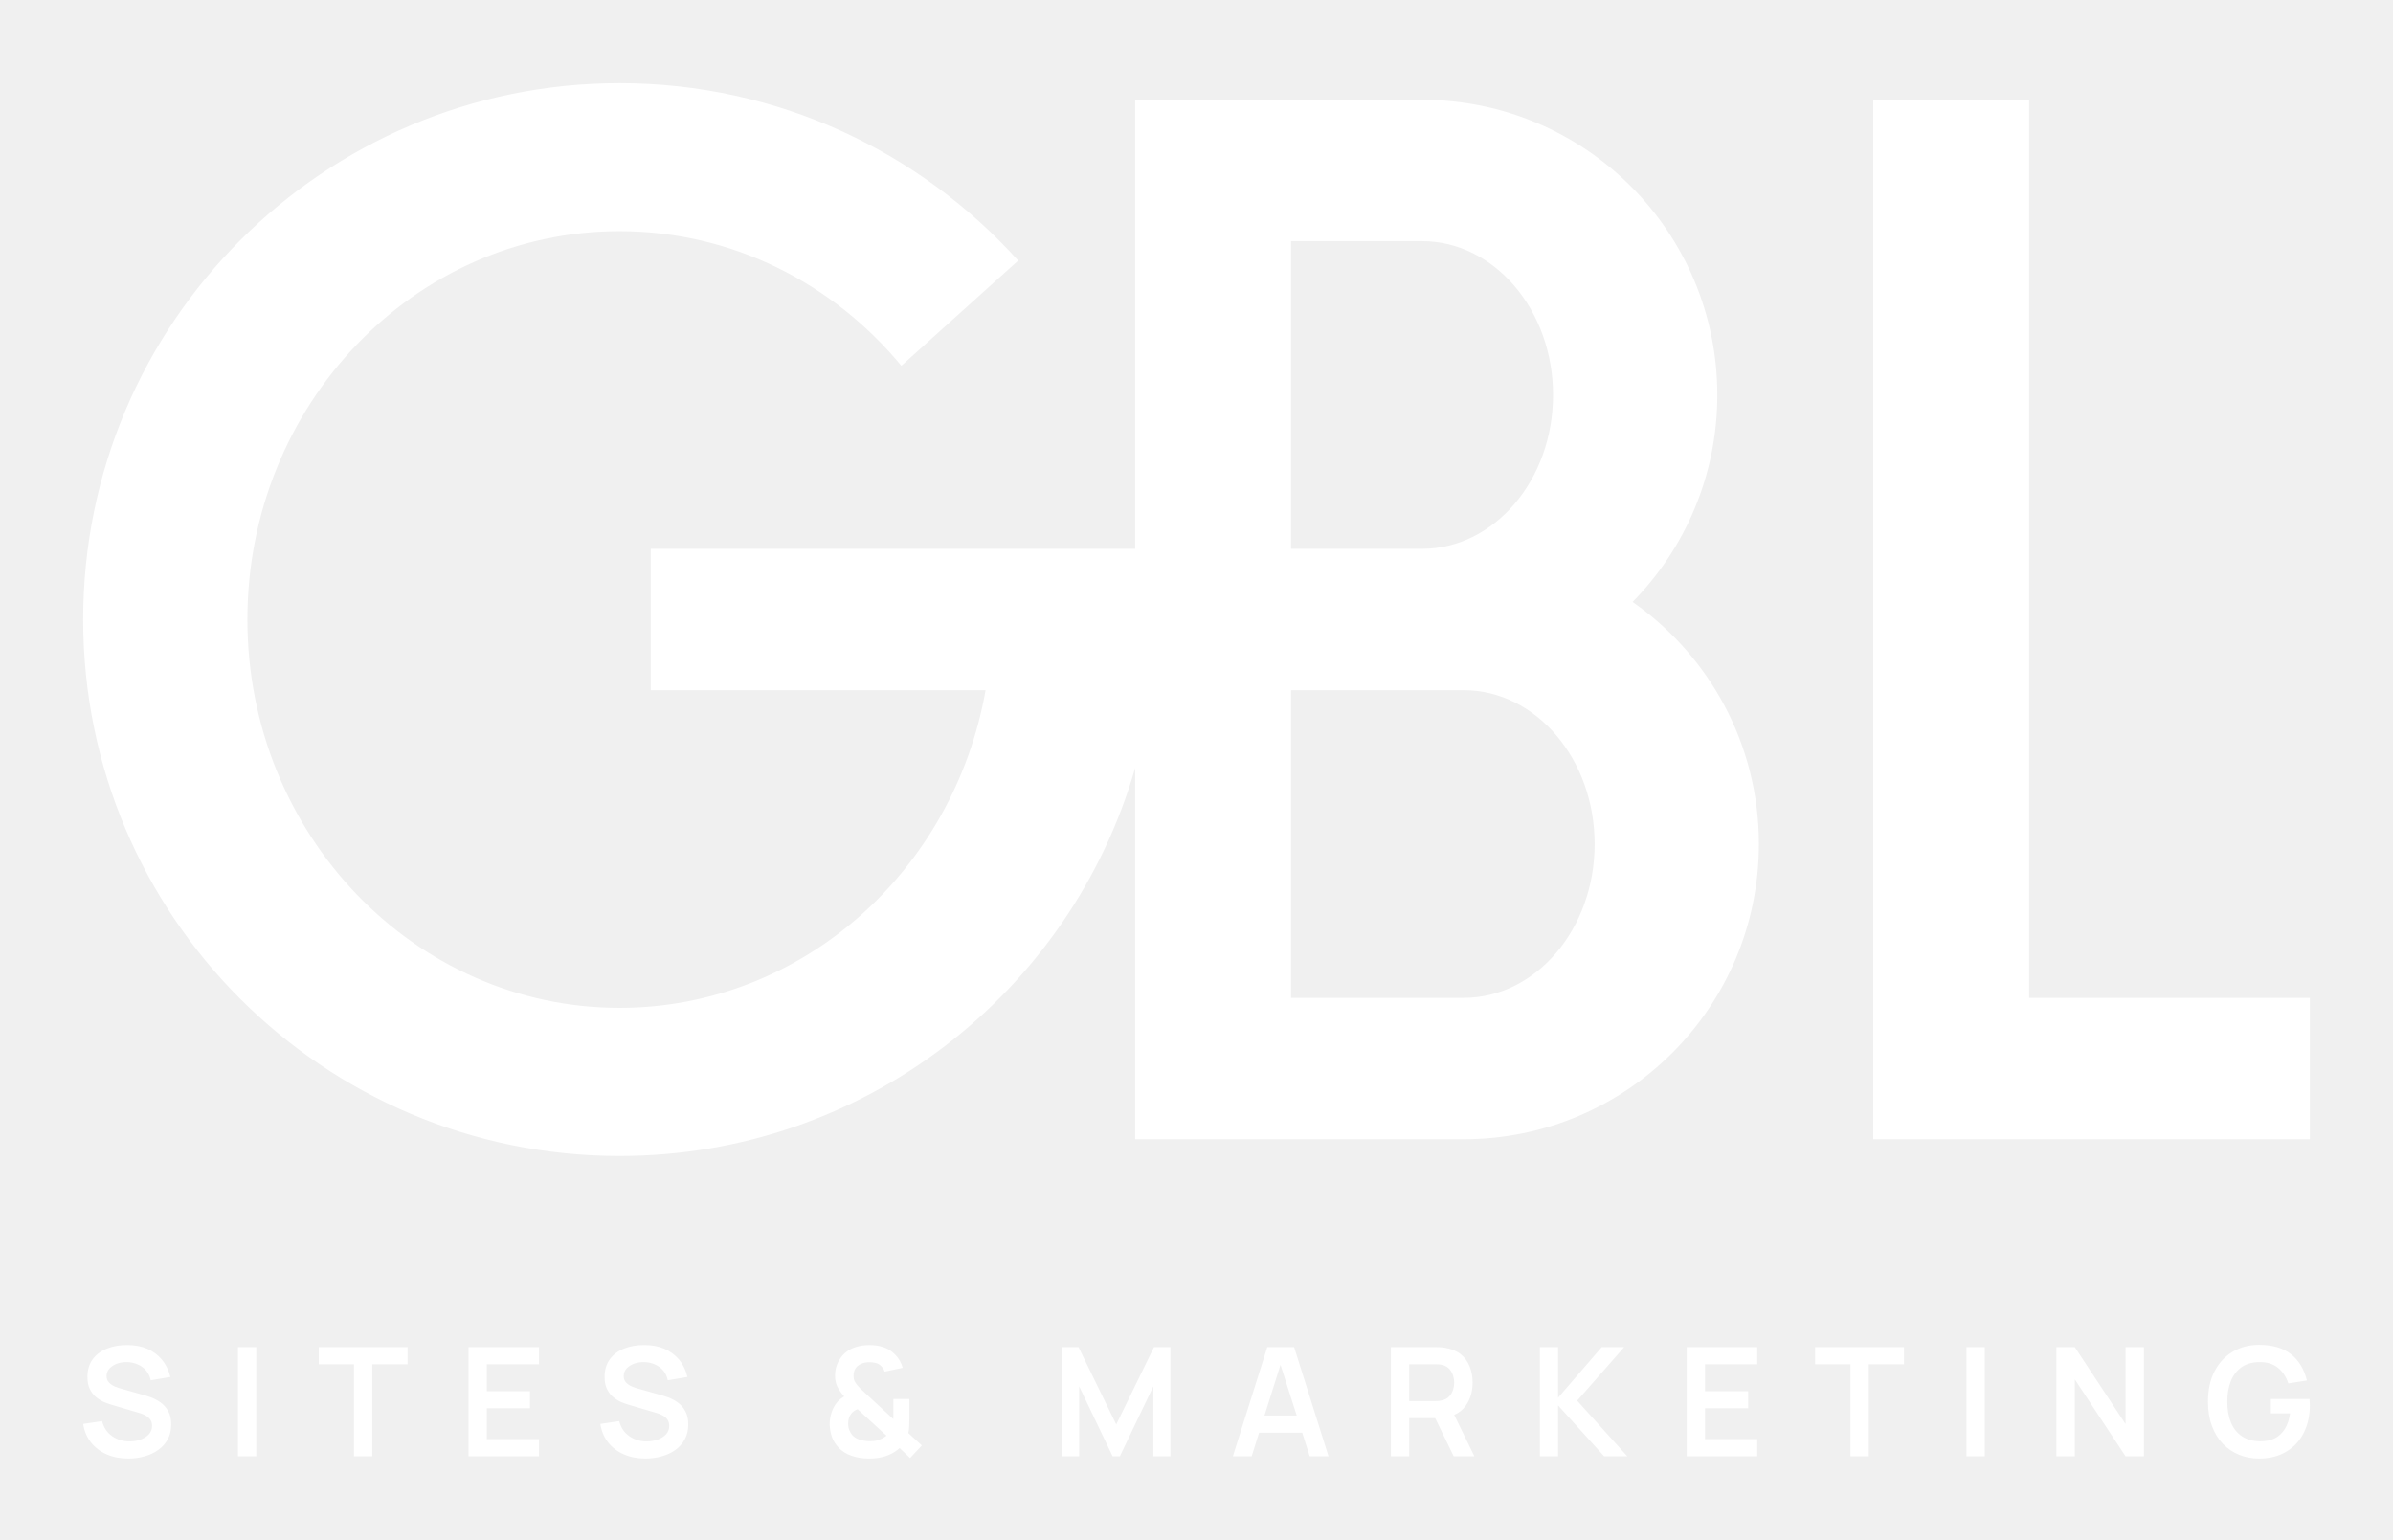
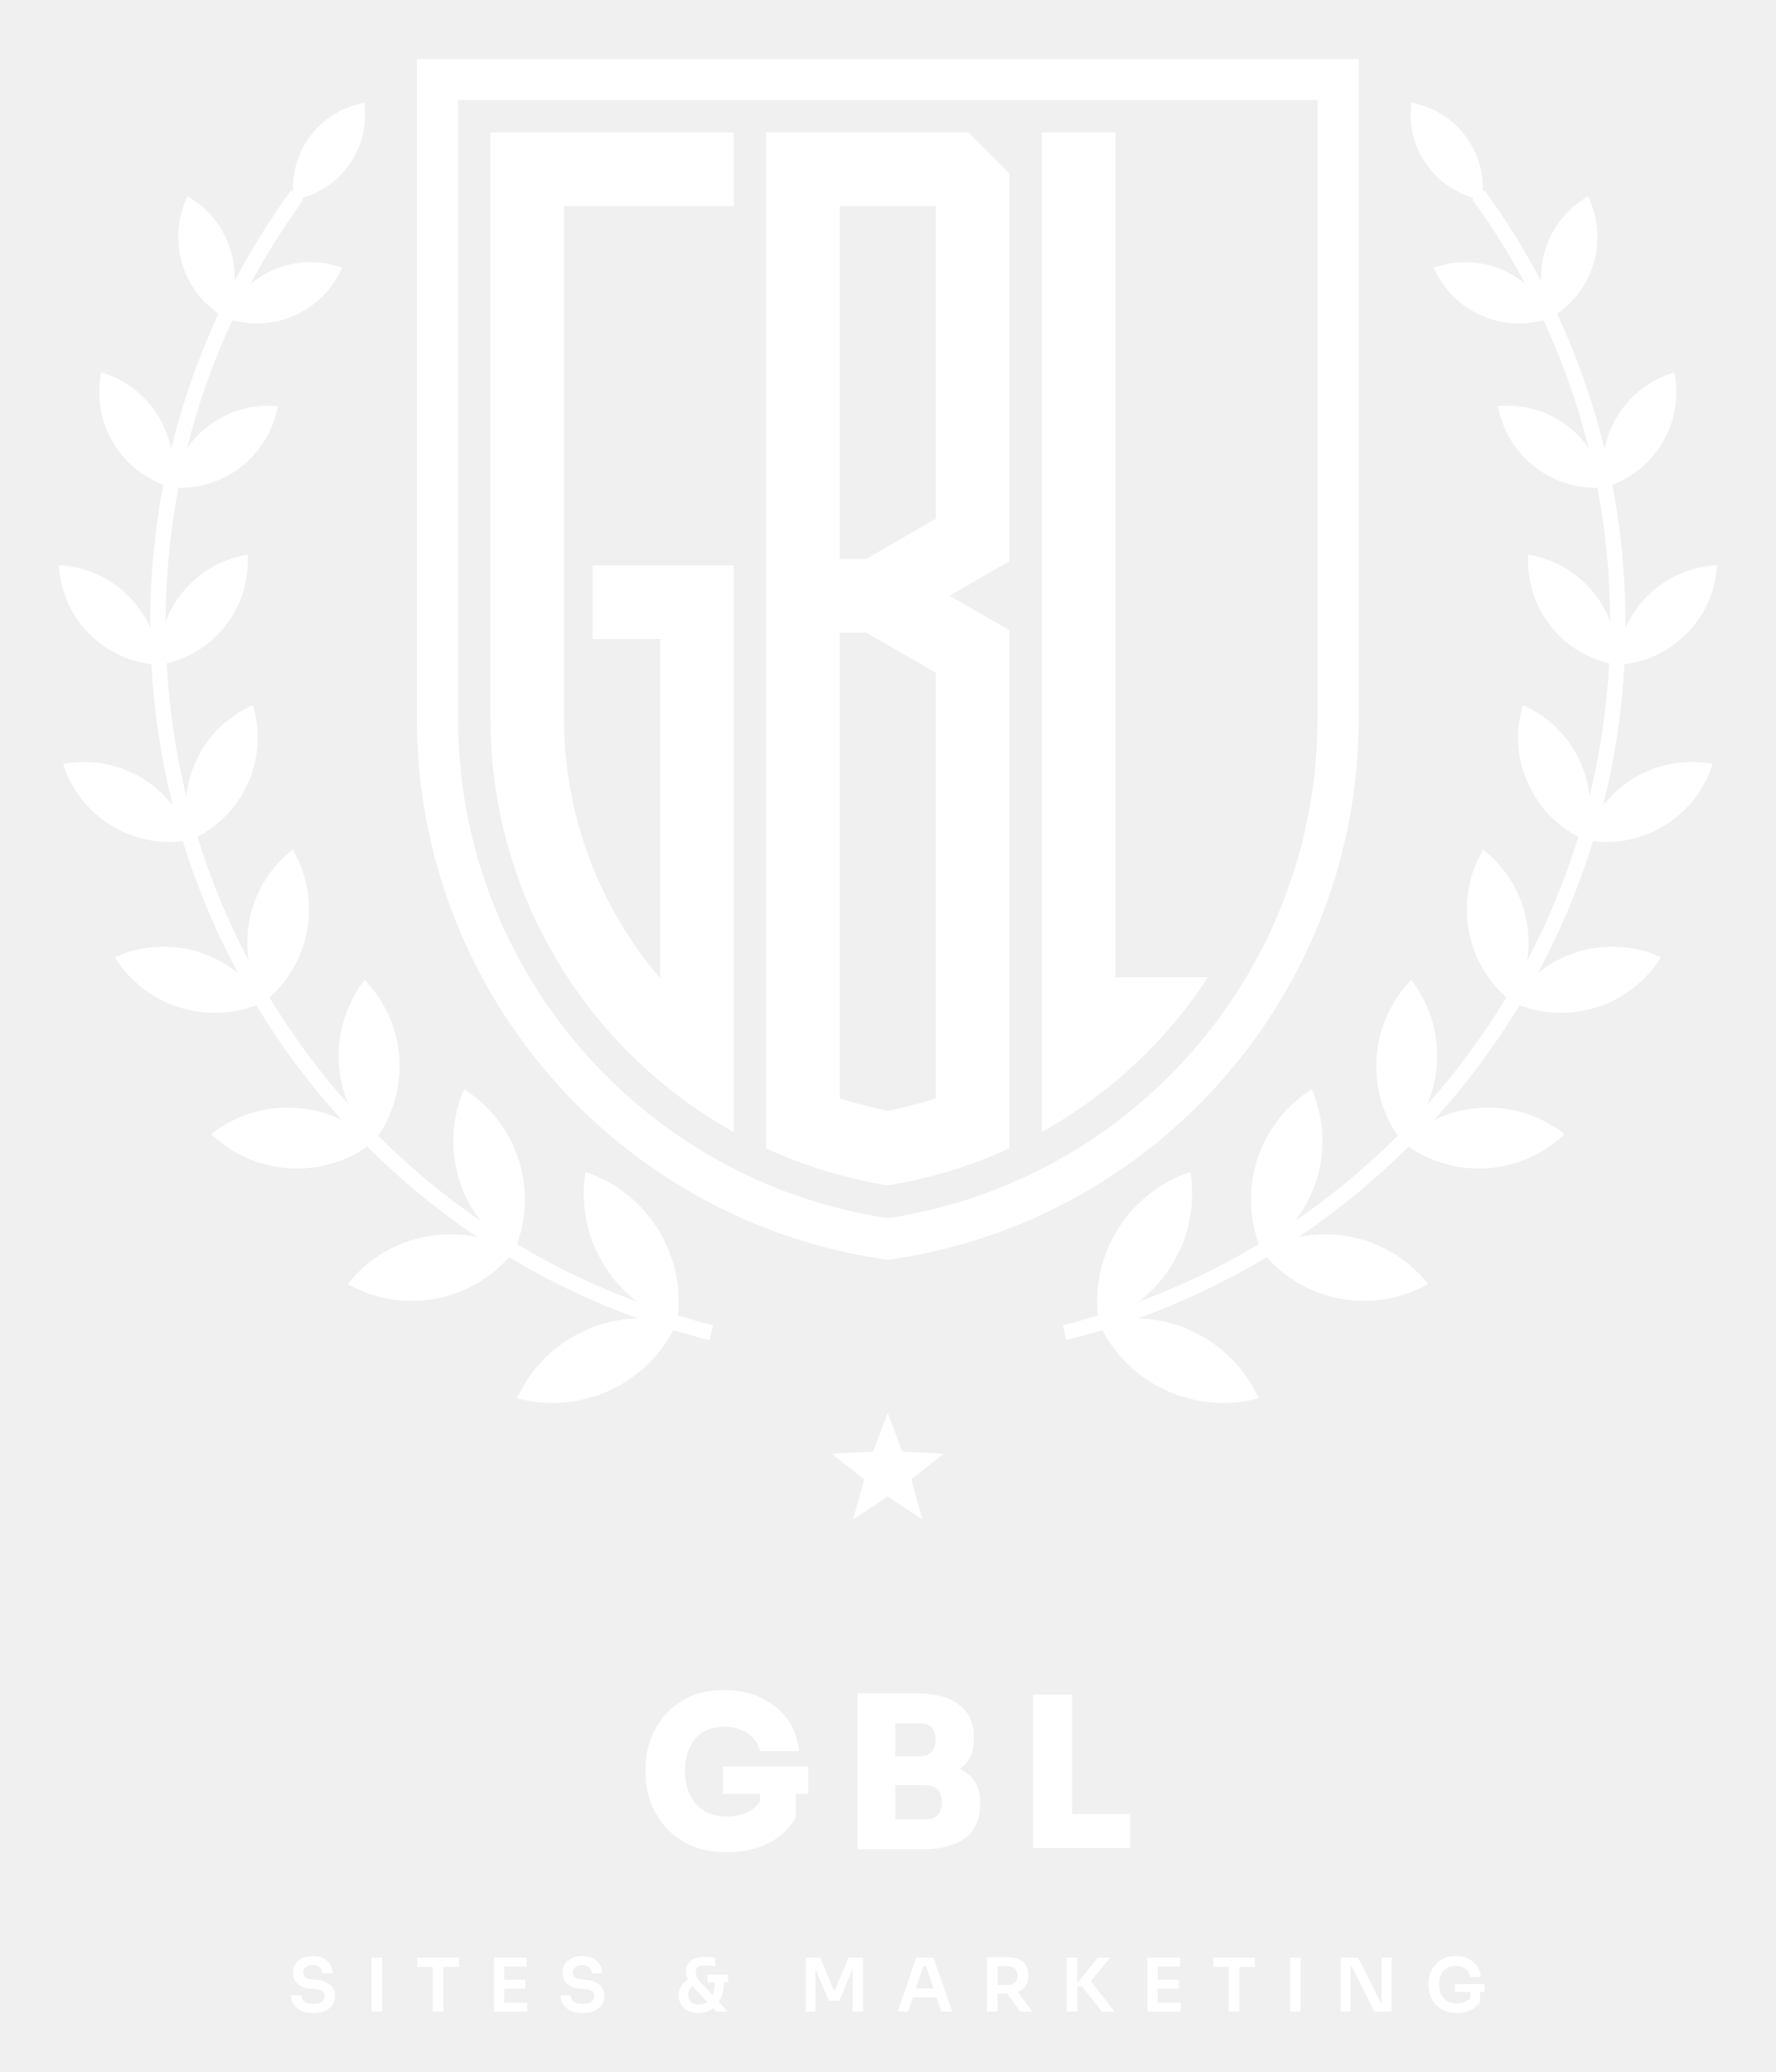
- <svg xmlns="http://www.w3.org/2000/svg" viewBox="-8 -9.6 230.2 148.1" width="230.2" height="148.1">
-   <path fill="#FFFFFF" d="M0,50c0,-28.5 23.1,-51.6 51.6,-51.6c15.22,0 28.9,6.59 38.35,17.07l-11.24,10.12c-6.56,-7.93 -16.27,-12.95 -27.11,-12.95c-19.77,0 -35.8,16.73 -35.8,37.36c0,20.63 16.03,37.36 35.8,37.36c17.55,0 32.14,-13.17 35.21,-30.56l-32.21,0v-13.6l46.6,0v-43.2h27.61c15.68,0.01 28.39,12.72 28.39,28.4c0,7.75 -3.11,14.78 -8.15,19.91c7.34,5.13 12.15,13.65 12.15,23.29c0,15.68 -12.71,28.39 -28.39,28.4h-31.61v-35.72c-6.19,21.55 -26.05,37.33 -49.6,37.33c-28.5,0 -51.6,-23.1 -51.6,-51.6zM116.2,56.8v29.6h16.61c6.95,-0.01 12.59,-6.63 12.59,-14.8c0,-8.17 -5.64,-14.79 -12.59,-14.8zM116.2,13.6v29.6h12.61c6.95,-0.01 12.59,-6.63 12.59,-14.8c0,-8.17 -5.64,-14.79 -12.59,-14.8zM172.2,100v-100h15v86.4l27,0v13.6z" />
-   <path fill="#FFFFFF" d="M4.35 130.72Q3.19 130.72 2.27 130.32Q1.35 129.92 0.75 129.17Q0.16 128.42 0 127.39L1.82 127.12Q2.06 128.05 2.78 128.56Q3.51 129.07 4.46 129.07Q5.02 129.07 5.51 128.9Q6.01 128.72 6.32 128.39Q6.63 128.05 6.63 127.56Q6.63 127.34 6.56 127.16Q6.48 126.97 6.34 126.83Q6.2 126.68 5.98 126.56Q5.75 126.44 5.46 126.35L2.75 125.55Q2.4 125.45 1.99 125.28Q1.59 125.1 1.23 124.8Q0.87 124.5 0.64 124.03Q0.41 123.56 0.41 122.87Q0.41 121.85 0.92 121.16Q1.44 120.47 2.31 120.13Q3.18 119.79 4.24 119.8Q5.32 119.8 6.17 120.16Q7.01 120.53 7.58 121.21Q8.15 121.9 8.39 122.87L6.5 123.19Q6.38 122.64 6.05 122.25Q5.72 121.86 5.24 121.66Q4.76 121.45 4.22 121.44Q3.7 121.43 3.25 121.59Q2.8 121.76 2.53 122.06Q2.25 122.37 2.25 122.78Q2.25 123.16 2.49 123.41Q2.72 123.65 3.07 123.8Q3.41 123.94 3.77 124.03L5.65 124.56Q6.04 124.66 6.52 124.83Q7 125.01 7.44 125.32Q7.89 125.64 8.18 126.15Q8.47 126.66 8.47 127.44Q8.47 128.26 8.13 128.88Q7.79 129.49 7.21 129.9Q6.64 130.31 5.9 130.51Q5.16 130.72 4.35 130.72ZM16.65 130.5L14.89 130.5L14.89 120L16.65 120L16.65 130.5ZM27.81 130.5L26.05 130.5L26.05 121.65L22.66 121.65L22.66 120L31.21 120L31.21 121.65L27.81 121.65L27.81 130.5ZM43.85 130.5L37.07 130.5L37.07 120L43.85 120L43.85 121.65L38.83 121.65L38.83 124.24L42.98 124.24L42.98 125.88L38.83 125.88L38.83 128.85L43.85 128.85L43.85 130.5ZM54.09 130.72Q52.94 130.72 52.02 130.32Q51.1 129.92 50.5 129.17Q49.91 128.42 49.75 127.39L51.57 127.12Q51.8 128.05 52.53 128.56Q53.25 129.07 54.2 129.07Q54.76 129.07 55.26 128.9Q55.76 128.72 56.07 128.39Q56.38 128.05 56.38 127.56Q56.38 127.34 56.3 127.16Q56.23 126.97 56.09 126.83Q55.95 126.68 55.72 126.56Q55.5 126.44 55.21 126.35L52.5 125.55Q52.15 125.45 51.74 125.28Q51.34 125.1 50.98 124.8Q50.62 124.5 50.39 124.03Q50.16 123.56 50.16 122.87Q50.16 121.85 50.67 121.16Q51.18 120.47 52.06 120.13Q52.93 119.79 53.99 119.8Q55.07 119.8 55.92 120.16Q56.76 120.53 57.33 121.21Q57.9 121.9 58.13 122.87L56.24 123.19Q56.13 122.64 55.8 122.25Q55.46 121.86 54.99 121.66Q54.51 121.45 53.97 121.44Q53.44 121.43 53 121.59Q52.55 121.76 52.27 122.06Q52 122.37 52 122.78Q52 123.16 52.23 123.41Q52.47 123.65 52.81 123.8Q53.16 123.94 53.52 124.03L55.4 124.56Q55.78 124.66 56.27 124.83Q56.75 125.01 57.19 125.32Q57.64 125.64 57.92 126.15Q58.21 126.66 58.21 127.44Q58.21 128.26 57.87 128.88Q57.53 129.49 56.96 129.9Q56.38 130.31 55.64 130.51Q54.9 130.72 54.09 130.72ZM75.58 130.72Q74.71 130.72 73.93 130.46Q73.16 130.2 72.64 129.64Q72.22 129.18 72.03 128.64Q71.84 128.09 71.81 127.47Q71.81 126.87 71.99 126.3Q72.17 125.73 72.54 125.29Q72.69 125.12 72.86 124.98Q73.03 124.85 73.21 124.74Q72.78 124.26 72.55 123.81Q72.33 123.35 72.33 122.74Q72.33 121.82 72.83 121.09Q73.32 120.36 74.18 120.04Q74.55 119.91 74.93 119.85Q75.31 119.8 75.68 119.8Q76.36 119.8 77 120.01Q77.63 120.22 78.08 120.69Q78.36 120.96 78.55 121.29Q78.74 121.63 78.84 121.99L77.1 122.36Q77 122.03 76.74 121.8Q76.52 121.59 76.23 121.52Q75.93 121.45 75.63 121.45Q75.17 121.45 74.81 121.62Q74.45 121.79 74.28 122.07Q74.11 122.36 74.11 122.76Q74.11 123.13 74.25 123.35Q74.38 123.57 74.58 123.79Q74.71 123.94 74.9 124.11Q75.09 124.29 75.29 124.48L77.93 126.92Q77.94 126.77 77.94 126.6L77.94 124.99L79.48 124.99L79.48 126.9Q79.48 127.29 79.46 127.66Q79.44 128.03 79.38 128.27L80.68 129.46L79.55 130.67L78.54 129.71Q78.16 130.06 77.72 130.27Q77.28 130.49 76.82 130.59Q76.5 130.67 76.2 130.69Q75.9 130.72 75.58 130.72ZM75.66 129.05Q75.88 129.05 76.08 129.03Q76.28 129.01 76.47 128.94Q76.74 128.86 76.94 128.75Q77.13 128.64 77.28 128.52L74.5 125.97Q74.3 126.04 74.14 126.16Q73.99 126.27 73.88 126.41Q73.74 126.59 73.66 126.84Q73.59 127.08 73.59 127.37Q73.59 127.71 73.7 127.97Q73.8 128.23 73.96 128.43Q74.23 128.76 74.72 128.91Q75.2 129.05 75.66 129.05ZM95.81 130.5L94.16 130.5L94.16 120L95.75 120L99.38 127.44L103.01 120L104.59 120L104.59 130.5L102.95 130.5L102.95 123.77L99.73 130.5L99.03 130.5L95.81 123.77L95.81 130.5ZM112.41 130.5L110.6 130.5L113.91 120L116.49 120L119.8 130.5L117.99 130.5L117.27 128.23L113.12 128.23L112.41 130.5ZM113.64 126.58L116.74 126.58L115.18 121.7L113.64 126.58ZM127.56 130.5L125.8 130.5L125.8 120L130.14 120Q130.3 120 130.54 120.01Q130.78 120.02 130.98 120.06Q131.89 120.2 132.49 120.66Q133.08 121.13 133.37 121.84Q133.66 122.55 133.66 123.42Q133.66 124.7 133.01 125.62Q132.59 126.22 131.89 126.52L133.83 130.5L131.84 130.5L130.06 126.83L127.56 126.83L127.56 130.5ZM127.56 121.65L127.56 125.19L130.07 125.19Q130.22 125.19 130.4 125.18Q130.58 125.16 130.73 125.12Q131.17 125.01 131.42 124.73Q131.67 124.46 131.78 124.11Q131.89 123.76 131.89 123.42Q131.89 123.08 131.78 122.73Q131.67 122.38 131.42 122.1Q131.17 121.82 130.73 121.71Q130.58 121.67 130.4 121.66Q130.22 121.65 130.07 121.65L127.56 121.65ZM141.88 130.5L140.13 130.5L140.13 120L141.88 120L141.88 124.87L146.08 120L148.24 120L143.72 125.15L148.54 130.5L146.31 130.5L141.88 125.6L141.88 130.5ZM161.04 130.5L154.26 130.5L154.26 120L161.04 120L161.04 121.65L156.02 121.65L156.02 124.24L160.17 124.24L160.17 125.88L156.02 125.88L156.02 128.85L161.04 128.85L161.04 130.5ZM171.77 130.5L170.01 130.5L170.01 121.65L166.61 121.65L166.61 120L175.16 120L175.16 121.65L171.77 121.65L171.77 130.5ZM182.93 130.5L181.17 130.5L181.17 120L182.93 120L182.93 130.5ZM191.59 130.5L189.82 130.5L189.82 120L191.59 120L196.47 127.4L196.47 120L198.24 120L198.24 130.5L196.47 130.5L191.59 123.1L191.59 130.5ZM209.31 130.72Q208.29 130.72 207.4 130.36Q206.51 130 205.83 129.3Q205.16 128.6 204.78 127.58Q204.4 126.56 204.4 125.25Q204.4 123.53 205.04 122.31Q205.68 121.09 206.8 120.43Q207.91 119.78 209.31 119.78Q211.25 119.78 212.39 120.68Q213.52 121.58 213.92 123.21L212.13 123.49Q211.83 122.56 211.15 122Q210.47 121.44 209.42 121.44Q208.37 121.43 207.67 121.9Q206.97 122.38 206.61 123.24Q206.26 124.1 206.26 125.25Q206.26 126.4 206.61 127.25Q206.96 128.1 207.66 128.57Q208.37 129.05 209.42 129.06Q210.22 129.07 210.82 128.78Q211.41 128.48 211.79 127.88Q212.17 127.28 212.3 126.37L210.45 126.37L210.45 124.99L214.17 124.99Q214.19 125.11 214.19 125.34Q214.2 125.56 214.2 125.61Q214.2 127.09 213.61 128.25Q213.03 129.41 211.93 130.06Q210.84 130.72 209.31 130.72Z" />
+ <svg xmlns="http://www.w3.org/2000/svg" viewBox="-150.81 -110 301.66 351.95" width="301.66" height="351.95">
+   <path fill="#FFFFFF" d="M101.38,-77.65c3.56,4.89 6.78,10.05 9.61,15.44c-0.08,-1.77 0.14,-3.59 0.69,-5.38c1.24,-3.99 3.91,-7.14 7.27,-9.05c1.69,3.48 2.12,7.59 0.88,11.58c-1.09,3.53 -3.31,6.4 -6.13,8.34c3.4,7.32 6.11,15.03 8.06,23.03c0.36,-1.93 1.07,-3.82 2.15,-5.59c2.28,-3.76 5.79,-6.31 9.71,-7.45c0.81,4 0.17,8.29 -2.1,12.05c-2.03,3.35 -5.04,5.74 -8.44,7.03c1.46,7.66 2.23,15.57 2.23,23.66c0,0.22 0,0.44 0,0.66c0.88,-1.99 2.13,-3.85 3.77,-5.47c3.28,-3.25 7.49,-4.98 11.77,-5.18c-0.23,4.27 -1.98,8.48 -5.26,11.73c-2.94,2.92 -6.64,4.61 -10.46,5.07c-0.44,8.25 -1.68,16.29 -3.64,24.04c1.42,-1.86 3.22,-3.48 5.35,-4.76c4.16,-2.48 8.88,-3.18 13.28,-2.33c-1.35,4.28 -4.21,8.09 -8.37,10.57c-3.74,2.23 -7.94,3.02 -11.95,2.54c-2.41,7.83 -5.56,15.33 -9.38,22.42c1.97,-1.6 4.28,-2.86 6.86,-3.64c4.84,-1.46 9.81,-1 14.07,0.94c-2.48,3.98 -6.36,7.11 -11.2,8.58c-4.38,1.32 -8.87,1.07 -12.84,-0.43c-4.22,6.97 -9.09,13.5 -14.54,19.5c2.48,-1.2 5.23,-1.93 8.16,-2.08c5.27,-0.26 10.19,1.45 14.04,4.47c-3.54,3.38 -8.26,5.56 -13.53,5.82c-4.8,0.23 -9.3,-1.16 -12.98,-3.69c-5.73,5.71 -12.01,10.87 -18.76,15.39c2.87,-0.62 5.91,-0.68 8.98,-0.07c5.39,1.07 9.94,4.01 13.09,8.02c-4.44,2.5 -9.77,3.49 -15.16,2.43c-4.92,-0.97 -9.14,-3.51 -12.23,-6.99c-6.88,4.13 -14.2,7.61 -21.86,10.38c3.11,0.08 6.26,0.79 9.26,2.21c5.18,2.44 9.03,6.54 11.23,11.36c-5.12,1.38 -10.74,1.02 -15.91,-1.41c-4.74,-2.23 -8.37,-5.85 -10.64,-10.15c-2.02,0.61 -4.06,1.17 -6.12,1.69l-0.63,-2.52c2.01,-0.5 4.01,-1.05 5.98,-1.65c-0.51,-4.86 0.51,-9.91 3.23,-14.41c2.96,-4.89 7.45,-8.3 12.48,-9.98c0.84,5.24 -0.1,10.79 -3.07,15.68c-1.53,2.53 -3.47,4.66 -5.68,6.36c7.13,-2.64 13.94,-5.93 20.38,-9.78c-1.6,-4.39 -1.83,-9.32 -0.35,-14.13c1.63,-5.25 5.03,-9.47 9.34,-12.18c2.03,4.68 2.45,10.08 0.83,15.33c-0.81,2.61 -2.06,4.97 -3.64,7.01c6.24,-4.27 12.07,-9.1 17.4,-14.42c-2.51,-3.69 -3.86,-8.2 -3.6,-13c0.29,-5.27 2.5,-9.98 5.91,-13.49c3,3.87 4.66,8.8 4.37,14.07c-0.14,2.52 -0.72,4.92 -1.66,7.12c5.02,-5.63 9.52,-11.72 13.45,-18.21c-3.19,-2.83 -5.5,-6.7 -6.36,-11.21c-0.95,-4.97 0.03,-9.86 2.41,-13.9c3.7,2.88 6.41,7.07 7.36,12.03c0.44,2.32 0.47,4.62 0.12,6.83c3.52,-6.68 6.45,-13.72 8.7,-21.05c-3.61,-1.87 -6.65,-4.9 -8.48,-8.88c-2.03,-4.39 -2.24,-9.16 -0.93,-13.45c4.11,1.79 7.61,5.04 9.64,9.43c0.91,1.97 1.46,4.02 1.66,6.07c1.79,-7.31 2.92,-14.87 3.34,-22.62c-3.75,-0.88 -7.24,-2.97 -9.83,-6.2c-2.89,-3.6 -4.17,-7.97 -3.92,-12.25c4.23,0.67 8.23,2.86 11.12,6.46c1.22,1.52 2.16,3.19 2.81,4.92c-0.03,-7.78 -0.77,-15.39 -2.18,-22.76c-3.65,0.07 -7.35,-1.05 -10.48,-3.43c-3.5,-2.66 -5.67,-6.42 -6.39,-10.43c4.06,-0.38 8.27,0.69 11.77,3.35c1.43,1.09 2.64,2.36 3.62,3.75c-1.89,-7.54 -4.47,-14.8 -7.68,-21.71c-3.33,0.91 -6.97,0.74 -10.39,-0.72c-3.84,-1.65 -6.69,-4.63 -8.25,-8.18c3.64,-1.32 7.77,-1.31 11.61,0.33c1.48,0.63 2.81,1.46 3.97,2.45c-2.68,-5.01 -5.69,-9.82 -9.02,-14.38l0.32,-0.24c-3.1,-0.86 -5.95,-2.74 -7.99,-5.54c-2.33,-3.2 -3.18,-7.02 -2.68,-10.66c3.61,0.65 6.98,2.65 9.31,5.85c2.04,2.81 2.95,6.09 2.81,9.31zM-125.3,-4c0,-8.09 0.77,-16 2.23,-23.66c-3.4,-1.29 -6.41,-3.68 -8.44,-7.03c-2.28,-3.76 -2.91,-8.06 -2.1,-12.05c3.91,1.14 7.43,3.69 9.71,7.45c1.07,1.77 1.78,3.67 2.15,5.59c1.95,-8.01 4.66,-15.71 8.06,-23.03c-2.83,-1.94 -5.04,-4.81 -6.13,-8.34c-1.24,-3.99 -0.81,-8.1 0.88,-11.58c3.36,1.92 6.04,5.06 7.27,9.06c0.55,1.79 0.77,3.61 0.69,5.38c2.83,-5.39 6.05,-10.55 9.61,-15.44l0.34,0.25c-0.14,-3.22 0.77,-6.5 2.81,-9.31c2.33,-3.2 5.7,-5.19 9.31,-5.85c0.49,3.63 -0.36,7.46 -2.68,10.66c-2.04,2.81 -4.88,4.68 -7.99,5.54l0.32,0.24c-3.32,4.57 -6.34,9.37 -9.02,14.38c1.17,-0.98 2.5,-1.82 3.97,-2.45c3.84,-1.65 7.97,-1.65 11.61,-0.33c-1.55,3.55 -4.41,6.53 -8.25,8.18c-3.42,1.46 -7.06,1.63 -10.39,0.72c-3.21,6.91 -5.8,14.17 -7.68,21.71c0.98,-1.4 2.19,-2.67 3.62,-3.75c3.5,-2.66 7.71,-3.74 11.77,-3.35c-0.72,4.01 -2.89,7.77 -6.39,10.43c-3.13,2.38 -6.83,3.49 -10.48,3.43c-1.41,7.37 -2.16,14.98 -2.18,22.76c0.65,-1.74 1.59,-3.4 2.81,-4.92c2.89,-3.6 6.89,-5.78 11.12,-6.46c0.25,4.27 -1.03,8.65 -3.92,12.25c-2.6,3.23 -6.09,5.32 -9.83,6.2c0.42,7.75 1.55,15.31 3.34,22.62c0.2,-2.05 0.75,-4.1 1.66,-6.07c2.03,-4.39 5.53,-7.64 9.64,-9.43c1.3,4.29 1.1,9.06 -0.93,13.45c-1.84,3.97 -4.87,7.01 -8.48,8.88c2.26,7.33 5.18,14.37 8.7,21.05c-0.34,-2.21 -0.32,-4.51 0.12,-6.83c0.95,-4.97 3.66,-9.15 7.36,-12.03c2.38,4.04 3.36,8.93 2.41,13.9c-0.86,4.51 -3.17,8.38 -6.36,11.21c3.92,6.49 8.43,12.58 13.45,18.21c-0.94,-2.2 -1.52,-4.59 -1.66,-7.12c-0.29,-5.27 1.37,-10.2 4.37,-14.07c3.41,3.51 5.62,8.22 5.91,13.49c0.27,4.8 -1.09,9.31 -3.6,13c5.34,5.32 11.16,10.15 17.4,14.42c-1.58,-2.04 -2.83,-4.4 -3.64,-7.01c-1.63,-5.25 -1.2,-10.65 0.83,-15.33c4.32,2.72 7.72,6.93 9.34,12.18c1.49,4.81 1.26,9.74 -0.35,14.13c6.43,3.86 13.25,7.14 20.38,9.78c-2.21,-1.7 -4.15,-3.83 -5.68,-6.36c-2.96,-4.89 -3.91,-10.44 -3.07,-15.68c5.03,1.68 9.51,5.09 12.48,9.98c2.72,4.5 3.74,9.55 3.23,14.41c1.97,0.6 3.97,1.15 5.98,1.65l-0.63,2.52c-2.06,-0.51 -4.1,-1.07 -6.12,-1.69c-2.27,4.3 -5.9,7.92 -10.64,10.15c-5.18,2.44 -10.79,2.79 -15.91,1.41c2.2,-4.83 6.06,-8.93 11.23,-11.36c3,-1.41 6.15,-2.12 9.26,-2.21c-7.66,-2.76 -14.97,-6.25 -21.86,-10.38c-3.1,3.48 -7.31,6.02 -12.23,6.99c-5.39,1.07 -10.72,0.08 -15.16,-2.43c3.15,-4.01 7.7,-6.95 13.09,-8.02c3.07,-0.61 6.11,-0.55 8.98,0.07c-6.75,-4.52 -13.03,-9.68 -18.76,-15.39c-3.67,2.53 -8.18,3.92 -12.98,3.69c-5.27,-0.26 -10,-2.43 -13.53,-5.82c3.85,-3.02 8.76,-4.73 14.04,-4.47c2.92,0.14 5.68,0.88 8.16,2.08c-5.45,-6 -10.33,-12.53 -14.54,-19.5c-3.98,1.5 -8.46,1.76 -12.84,0.43c-4.84,-1.46 -8.72,-4.59 -11.2,-8.58c4.27,-1.94 9.23,-2.41 14.07,-0.94c2.58,0.78 4.89,2.03 6.86,3.64c-3.82,-7.09 -6.97,-14.59 -9.38,-22.42c-4.01,0.48 -8.21,-0.31 -11.95,-2.54c-4.16,-2.48 -7.02,-6.29 -8.37,-10.57c4.4,-0.85 9.12,-0.14 13.28,2.33c2.13,1.27 3.93,2.9 5.35,4.76c-1.96,-7.75 -3.2,-15.79 -3.64,-24.04c-3.82,-0.46 -7.52,-2.15 -10.46,-5.07c-3.28,-3.25 -5.03,-7.46 -5.26,-11.73c4.28,0.2 8.49,1.92 11.77,5.18c1.64,1.62 2.89,3.49 3.77,5.47c0,-0.22 0,-0.44 0,-0.66z" />
+   <path fill="#FFFFFF" d="M0,130l2.47,6.6l7.04,0.31l-5.52,4.39l1.88,6.79l-5.88,-3.89l-5.88,3.89l1.88,-6.79l-5.52,-4.39l7.04,-0.31z" />
+   <path fill="#FFFFFF" d="M-80,-100h160v112c0,46.32 -34.13,85.57 -80,92c-45.87,-6.43 -80,-45.68 -80,-92zM73,-93h-146v105c0,42.46 31.02,78.55 73,84.93c41.98,-6.38 73,-42.47 73,-84.93z" />
+   <path fill="#FFFFFF" d="M-67.5,-87.5h41.33l0,12.5h-28.83v87c0,16.71 6.09,32.21 16.33,44.17l0,-57.63h-11.47v-12.5l23.97,0l0,96.24c-24.9,-13.85 -41.33,-40.39 -41.33,-70.28zM-20.67,-87.5h34.33l7,7l0,65.82l-10.17,5.87l10.17,5.87l0,88c-6.45,2.96 -13.38,5.1 -20.67,6.29c-7.29,-1.19 -14.22,-3.33 -20.67,-6.29zM8.17,-75h-16.33l0,59.95l4.48,0l11.85,-6.84zM8.17,76.55l0,-72.26l-11.85,-6.84h-4.48l0,79.11c2.65,0.86 5.37,1.57 8.17,2.11c2.79,-0.54 5.52,-1.25 8.17,-2.11zM26.17,-87.5h12.5l0,143.67c0.05,-0.06 0.1,-0.12 0.15,-0.17h15.58c-4.34,6.63 -9.64,12.6 -15.73,17.69c-3.87,3.23 -8.05,6.12 -12.5,8.59z" />
+   <path fill="#FFFFFF" d="M-27.28 204.62Q-30.96 204.62 -33.6 203.39Q-36.24 202.16 -37.91 200.16Q-39.59 198.17 -40.38 195.81Q-41.16 193.45 -41.16 191.21L-41.16 190.42Q-41.16 188 -40.34 185.62Q-39.52 183.25 -37.86 181.32Q-36.2 179.4 -33.7 178.24Q-31.21 177.08 -27.85 177.08Q-24.25 177.08 -21.48 178.4Q-18.72 179.72 -17.04 182.05Q-15.36 184.39 -15.08 187.46L-21.71 187.46Q-21.93 186.28 -22.75 185.34Q-23.57 184.39 -24.87 183.84Q-26.17 183.28 -27.85 183.28Q-29.46 183.28 -30.69 183.84Q-31.92 184.39 -32.76 185.41Q-33.6 186.43 -34.02 187.82Q-34.45 189.21 -34.45 190.85Q-34.45 192.49 -33.99 193.9Q-33.53 195.31 -32.63 196.36Q-31.74 197.42 -30.39 197.99Q-29.03 198.56 -27.28 198.56Q-25.07 198.56 -23.46 197.63Q-22.36 196.99 -21.71 196.06L-21.71 194.7L-27.99 194.7L-27.99 190.06L-13.51 190.06L-13.51 194.7L-15.65 194.7L-15.65 198.77Q-17.29 201.59 -20.3 203.11Q-23.32 204.62 -27.28 204.62ZM6.08 204.12L-5.16 204.12L-5.16 177.65L5.05 177.65Q9.62 177.65 12.11 179.56Q14.61 181.46 14.61 185L14.61 185.53Q14.61 188 13.36 189.46Q12.86 190.03 12.26 190.46Q13.58 191.1 14.43 192.13Q15.68 193.63 15.68 196.13L15.68 196.63Q15.68 198.99 14.58 200.66Q13.47 202.34 11.33 203.23Q9.19 204.12 6.08 204.12ZM6.3 193.24L1.27 193.24L1.27 199.06L6.3 199.06Q7.76 199.06 8.47 198.31Q9.19 197.56 9.19 196.13Q9.19 194.7 8.47 193.97Q7.76 193.24 6.3 193.24ZM5.33 182.71L1.27 182.71L1.27 188.32L5.33 188.32Q6.8 188.32 7.46 187.58Q8.12 186.85 8.12 185.53Q8.12 184.18 7.46 183.45Q6.8 182.71 5.33 182.71ZM41.16 203.91L24.68 203.91L24.68 177.86L31.31 177.86L31.31 198.13L41.16 198.13L41.16 203.91Z" />
+   <path fill="#FFFFFF" d="M-97.6 231.94Q-98.82 231.94 -99.65 231.55Q-100.49 231.16 -100.93 230.47Q-101.37 229.79 -101.37 228.92L-99.62 228.92Q-99.62 229.28 -99.42 229.63Q-99.22 229.97 -98.77 230.19Q-98.33 230.4 -97.6 230.4Q-96.94 230.4 -96.5 230.21Q-96.06 230.02 -95.85 229.72Q-95.63 229.41 -95.63 229.02Q-95.63 228.53 -96.05 228.23Q-96.46 227.94 -97.33 227.86L-98.14 227.8Q-99.46 227.69 -100.24 226.97Q-101.03 226.26 -101.03 225.09Q-101.03 224.21 -100.61 223.58Q-100.2 222.94 -99.45 222.6Q-98.7 222.25 -97.7 222.25Q-96.65 222.25 -95.9 222.62Q-95.14 222.98 -94.73 223.64Q-94.31 224.3 -94.31 225.2L-96.06 225.2Q-96.06 224.82 -96.24 224.5Q-96.43 224.18 -96.79 223.98Q-97.14 223.79 -97.7 223.79Q-98.23 223.79 -98.58 223.96Q-98.93 224.14 -99.11 224.44Q-99.28 224.74 -99.28 225.09Q-99.28 225.52 -98.97 225.84Q-98.65 226.16 -97.97 226.21L-97.17 226.29Q-96.19 226.36 -95.45 226.7Q-94.7 227.04 -94.3 227.62Q-93.89 228.2 -93.89 229.02Q-93.89 229.89 -94.34 230.55Q-94.79 231.21 -95.63 231.57Q-96.46 231.94 -97.6 231.94ZM-85.91 231.7L-87.7 231.7L-87.7 222.52L-85.91 222.52L-85.91 231.7ZM-75.5 231.7L-77.29 231.7L-77.29 224.09L-79.94 224.09L-79.94 222.52L-72.85 222.52L-72.85 224.09L-75.5 224.09L-75.5 231.7ZM-61.24 231.7L-66.9 231.7L-66.9 222.52L-61.34 222.52L-61.34 224.03L-65.15 224.03L-65.15 226.28L-61.57 226.28L-61.57 227.79L-65.15 227.79L-65.15 230.19L-61.24 230.19L-61.24 231.7ZM-51.83 231.94Q-53.05 231.94 -53.88 231.55Q-54.72 231.16 -55.16 230.47Q-55.6 229.79 -55.6 228.92L-53.85 228.92Q-53.85 229.28 -53.65 229.63Q-53.45 229.97 -53 230.19Q-52.55 230.4 -51.83 230.4Q-51.17 230.4 -50.73 230.21Q-50.29 230.02 -50.08 229.72Q-49.86 229.41 -49.86 229.02Q-49.86 228.53 -50.28 228.23Q-50.69 227.94 -51.56 227.86L-52.37 227.8Q-53.69 227.69 -54.47 226.97Q-55.26 226.26 -55.26 225.09Q-55.26 224.21 -54.84 223.58Q-54.43 222.94 -53.68 222.6Q-52.93 222.25 -51.93 222.25Q-50.88 222.25 -50.13 222.62Q-49.37 222.98 -48.96 223.64Q-48.54 224.3 -48.54 225.2L-50.29 225.2Q-50.29 224.82 -50.47 224.5Q-50.66 224.18 -51.01 223.98Q-51.37 223.79 -51.93 223.79Q-52.45 223.79 -52.81 223.96Q-53.16 224.14 -53.33 224.44Q-53.51 224.74 -53.51 225.09Q-53.51 225.52 -53.2 225.84Q-52.88 226.16 -52.2 226.21L-51.4 226.29Q-50.42 226.36 -49.68 226.7Q-48.93 227.04 -48.52 227.62Q-48.12 228.2 -48.12 229.02Q-48.12 229.89 -48.57 230.55Q-49.02 231.21 -49.86 231.57Q-50.69 231.94 -51.83 231.94ZM-27.17 231.7L-29.13 231.7L-29.67 231.11Q-30.03 231.39 -30.45 231.58Q-31.24 231.95 -32.17 231.95Q-33.18 231.95 -33.93 231.56Q-34.67 231.17 -35.1 230.5Q-35.52 229.84 -35.52 229.02L-35.52 228.84Q-35.52 227.94 -35 227.22Q-34.56 226.63 -33.93 226.25Q-34.05 226.04 -34.11 225.84Q-34.26 225.41 -34.26 224.91Q-34.26 224.13 -33.93 223.57Q-33.61 223.01 -32.91 222.71Q-32.21 222.4 -31.1 222.4Q-30.66 222.4 -30.17 222.44Q-29.67 222.48 -29.29 222.54L-29.29 224Q-29.54 223.96 -29.92 223.93Q-30.3 223.9 -30.67 223.88Q-31.04 223.86 -31.28 223.86Q-32.07 223.86 -32.35 224.15Q-32.64 224.44 -32.64 224.98Q-32.64 225.46 -32.41 225.88Q-32.18 226.3 -31.69 226.84L-29.77 228.9Q-29.74 228.83 -29.71 228.75Q-29.38 227.95 -29.35 226.72L-30.63 226.72L-30.63 225.42L-27.14 225.42L-27.14 226.72L-27.82 226.72Q-27.85 227.89 -28.15 228.8Q-28.37 229.5 -28.71 230.04L-27.17 231.7ZM-33.19 227.3Q-33.43 227.5 -33.62 227.8Q-33.89 228.26 -33.89 228.85Q-33.89 229.36 -33.67 229.73Q-33.45 230.1 -33.05 230.3Q-32.65 230.5 -32.1 230.5Q-31.32 230.5 -30.69 230.07Q-30.68 230.06 -30.66 230.05L-32.72 227.82Q-32.99 227.55 -33.19 227.3ZM-12.29 231.7L-13.93 231.7L-13.93 222.52L-11.49 222.52L-9.19 228L-8.96 228L-6.67 222.52L-4.19 222.52L-4.19 231.7L-5.97 231.7L-5.97 224.43L-8.22 229.82L-10.04 229.82L-12.29 224.45L-12.29 231.7ZM3.48 231.7L1.69 231.7L4.82 222.52L7.74 222.52L10.96 231.7L9.12 231.7L8.28 229.26L4.28 229.26L3.48 231.7ZM4.78 227.75L7.76 227.75L6.49 224.01L6.03 224.01L4.78 227.75ZM18.63 231.7L16.84 231.7L16.84 222.45L20.25 222.45Q21.36 222.45 22.17 222.78Q22.98 223.11 23.42 223.77Q23.86 224.44 23.86 225.45L23.86 225.65Q23.86 226.67 23.41 227.32Q22.97 227.97 22.16 228.3Q22.12 228.31 22.09 228.33L24.54 231.7L22.45 231.7L20.29 228.63Q20.28 228.63 20.25 228.63L18.63 228.63L18.63 231.7ZM20.44 223.98L18.63 223.98L18.63 227.18L20.44 227.18Q20.93 227.18 21.29 226.98Q21.65 226.78 21.85 226.42Q22.05 226.05 22.05 225.59Q22.05 225.11 21.85 224.74Q21.65 224.38 21.29 224.18Q20.93 223.98 20.44 223.98ZM38.55 231.7L36.37 231.7L33.01 227.41L32.21 227.41L32.21 231.7L30.42 231.7L30.42 222.52L32.21 222.52L32.21 226.8L35.71 222.52L37.75 222.52L34.49 226.52L38.55 231.7ZM49.76 231.7L44.1 231.7L44.1 222.52L49.66 222.52L49.66 224.03L45.85 224.03L45.85 226.28L49.44 226.28L49.44 227.79L45.85 227.79L45.85 230.19L49.76 230.19L49.76 231.7ZM59.72 231.7L57.94 231.7L57.94 224.09L55.28 224.09L55.28 222.52L62.38 222.52L62.38 224.09L59.72 224.09L59.72 231.7ZM70.13 231.7L68.35 231.7L68.35 222.52L70.13 222.52L70.13 231.7ZM78.61 231.7L76.95 231.7L76.95 222.52L79.88 222.52L83.74 230.21L83.9 230.21L83.9 222.52L85.59 222.52L85.59 231.7L82.65 231.7L78.79 224L78.61 224L78.61 231.7ZM96.65 231.94Q95.47 231.94 94.57 231.54Q93.67 231.14 93.06 230.47Q92.45 229.8 92.15 228.95Q91.84 228.1 91.84 227.18L91.84 226.91Q91.84 226.04 92.14 225.21Q92.44 224.38 93.03 223.71Q93.61 223.05 94.47 222.65Q95.33 222.25 96.45 222.25Q97.66 222.25 98.59 222.7Q99.52 223.15 100.09 223.94Q100.65 224.74 100.75 225.8L98.95 225.8Q98.87 225.21 98.51 224.79Q98.16 224.37 97.63 224.14Q97.09 223.91 96.45 223.91Q95.81 223.91 95.29 224.14Q94.77 224.37 94.4 224.78Q94.04 225.2 93.84 225.77Q93.65 226.35 93.65 227.06Q93.65 227.82 93.86 228.43Q94.08 229.03 94.47 229.45Q94.86 229.87 95.41 230.09Q95.96 230.31 96.65 230.31Q97.57 230.31 98.26 229.92Q98.68 229.7 98.95 229.38L98.95 228.36L96.36 228.36L96.36 227.03L101.37 227.03L101.37 228.36L100.6 228.36L100.6 230.05Q100.01 230.94 98.99 231.44Q97.97 231.94 96.65 231.94Z" />
</svg>
